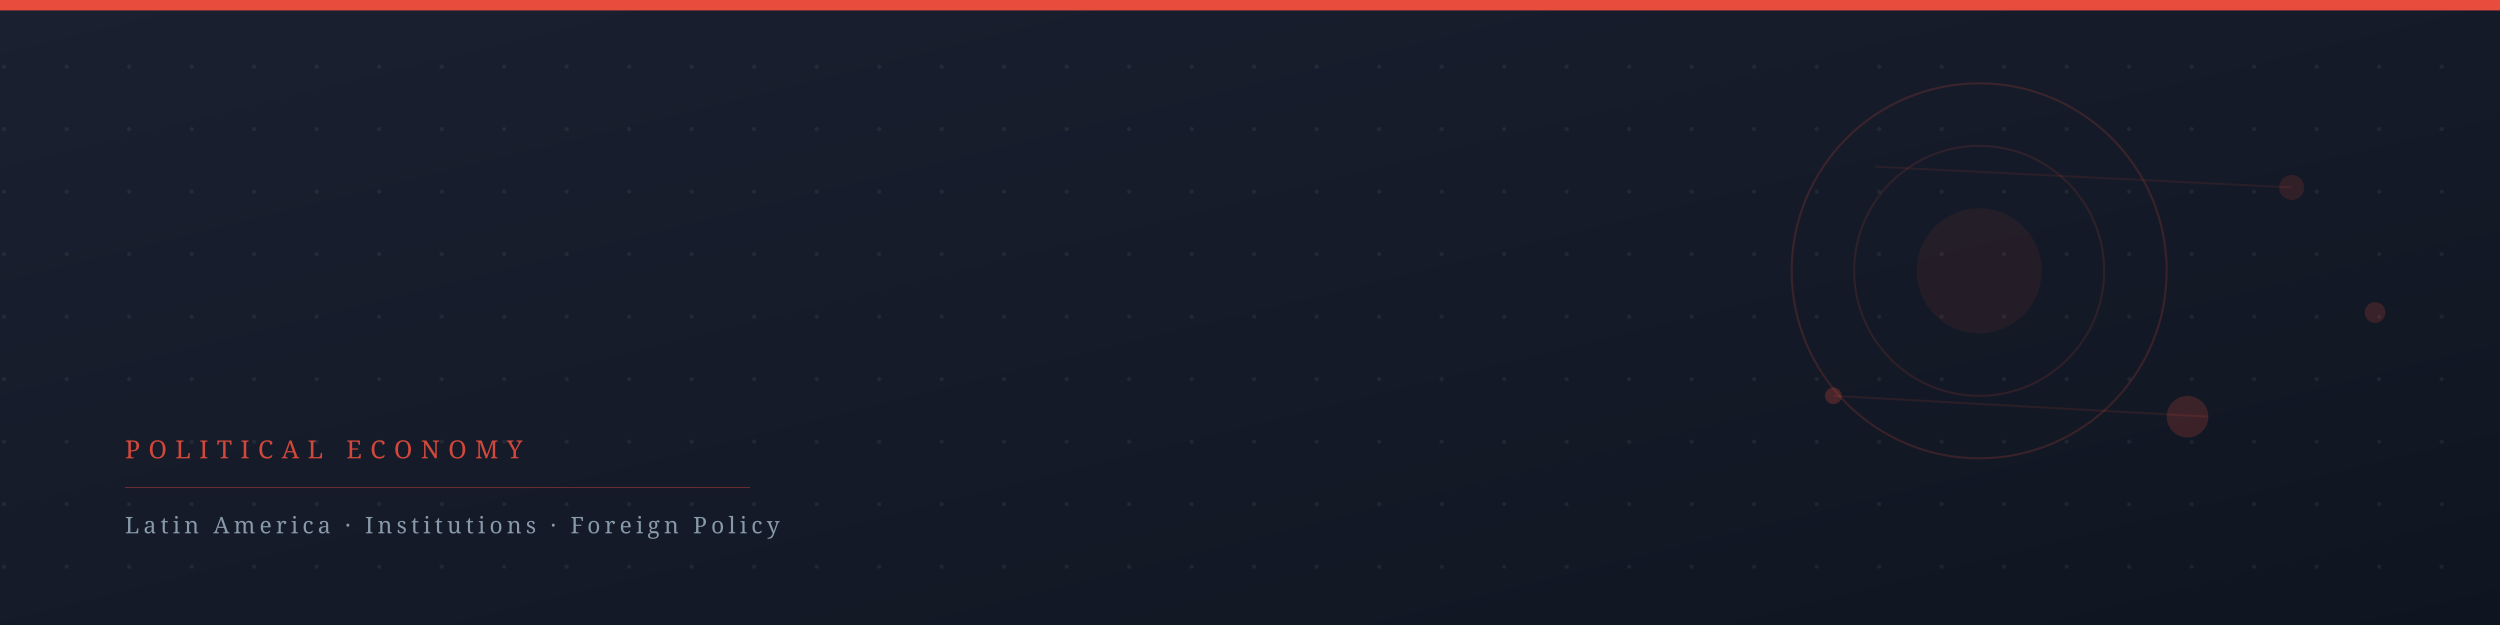
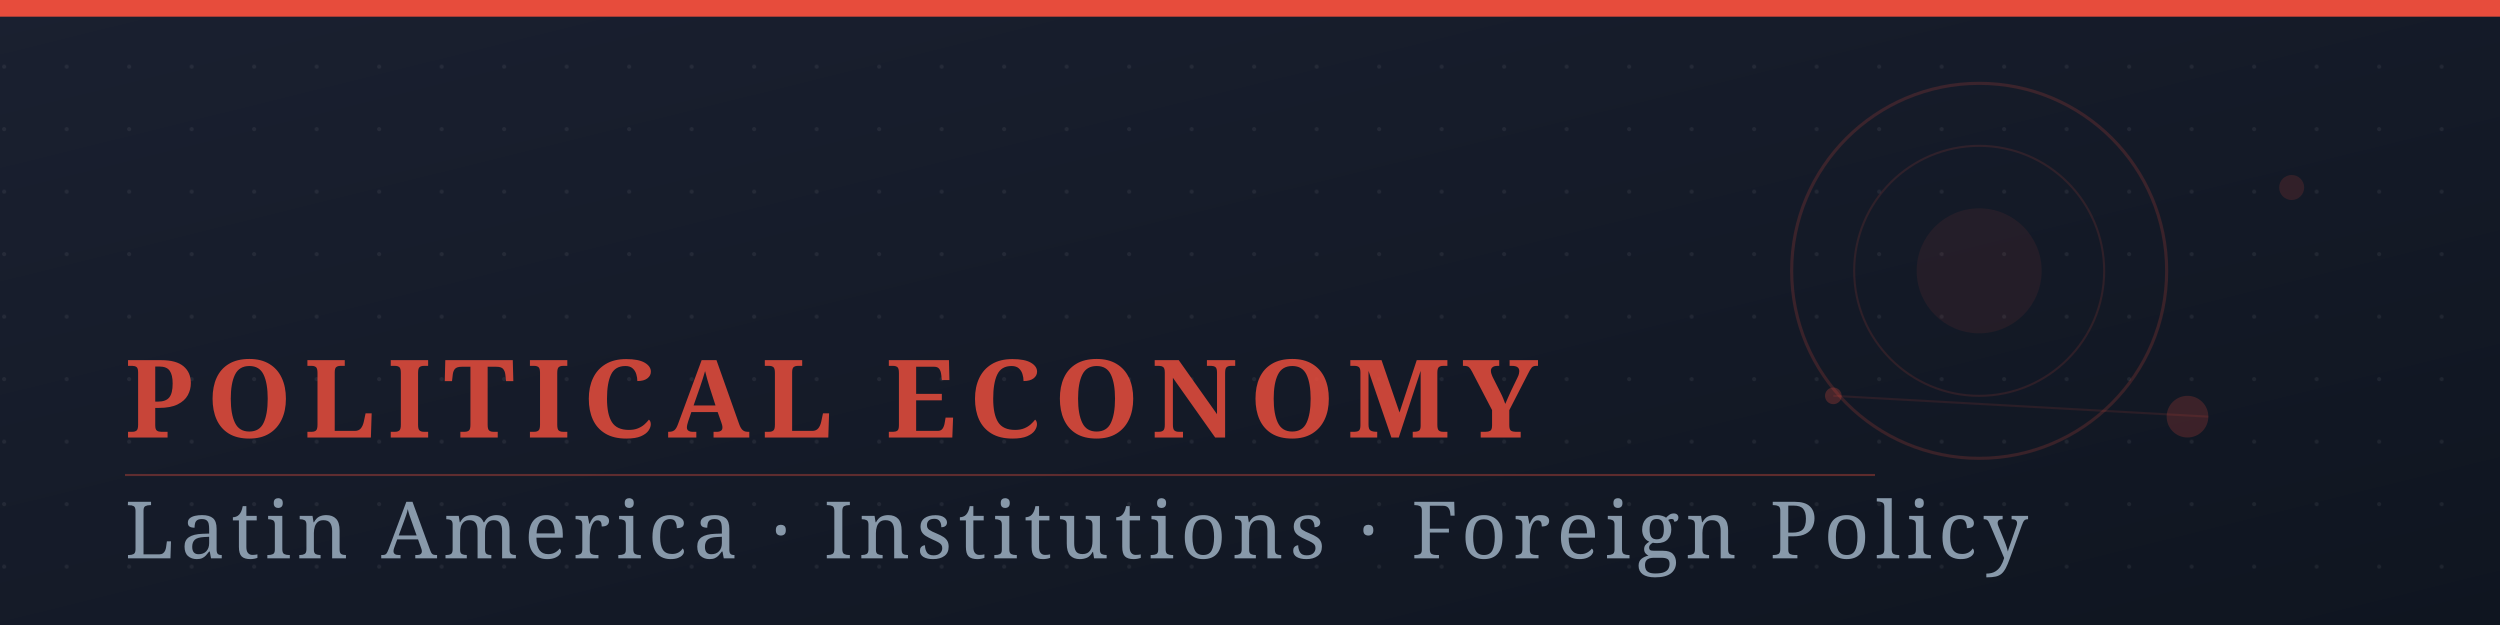
- <svg xmlns="http://www.w3.org/2000/svg" viewBox="0 0 1200 300" width="1200" height="300">
+ <svg xmlns="http://www.w3.org/2000/svg" viewBox="0 0 1200 300" preserveAspectRatio="xMidYMid meet">
  <defs>
-     <linearGradient id="bg" x1="0%" y1="0%" x2="100%" y2="100%">
+     <linearGradient id="bg-soa" x1="0%" y1="0%" x2="100%" y2="100%">
      <stop offset="0%" style="stop-color:#1a2030;stop-opacity:1" />
      <stop offset="100%" style="stop-color:#0f1520;stop-opacity:1" />
    </linearGradient>
-     <pattern id="dots" x="0" y="0" width="30" height="30" patternUnits="userSpaceOnUse">
+     <pattern id="dots-soa" x="0" y="0" width="30" height="30" patternUnits="userSpaceOnUse">
      <circle cx="2" cy="2" r="1" fill="#ffffff" opacity="0.06" />
    </pattern>
  </defs>
-   <rect width="1200" height="300" fill="url(#bg)" />
-   <rect width="1200" height="300" fill="url(#dots)" />
-   <rect x="0" y="0" width="1200" height="5" fill="#e74c3c" />
-   <circle cx="950" cy="130" r="90" fill="none" stroke="#e74c3c" stroke-width="1" opacity="0.18" />
+   <rect width="1200" height="300" fill="url(#bg-soa)" />
+   <rect width="1200" height="300" fill="url(#dots-soa)" />
+   <rect x="0" y="0" width="1200" height="8" fill="#e74c3c" />
+   <circle cx="950" cy="130" r="90" fill="none" stroke="#e74c3c" stroke-width="1.5" opacity="0.18" />
  <circle cx="950" cy="130" r="60" fill="none" stroke="#e74c3c" stroke-width="1" opacity="0.13" />
  <circle cx="950" cy="130" r="30" fill="#e74c3c" opacity="0.08" />
  <circle cx="1050" cy="200" r="10" fill="#e74c3c" opacity="0.2" />
  <circle cx="1100" cy="90" r="6" fill="#e74c3c" opacity="0.15" />
  <line x1="880" y1="190" x2="1060" y2="200" stroke="#e74c3c" stroke-width="1" opacity="0.12" />
-   <line x1="900" y1="80" x2="1100" y2="90" stroke="#e74c3c" stroke-width="1" opacity="0.1" />
  <circle cx="880" cy="190" r="4" fill="#e74c3c" opacity="0.25" />
-   <circle cx="1140" cy="150" r="5" fill="#e74c3c" opacity="0.18" />
-   <text x="60" y="220" font-family="Georgia, serif" font-size="12" fill="#e74c3c" letter-spacing="4" opacity="0.9">POLITICAL ECONOMY</text>
-   <line x1="60" y1="234" x2="360" y2="234" stroke="#e74c3c" stroke-width="0.5" opacity="0.4" />
-   <text x="60" y="256" font-family="Georgia, serif" font-size="11" fill="#8899aa" letter-spacing="2">Latin America · Institutions · Foreign Policy</text>
+   <text x="60" y="210" font-family="Georgia, serif" font-size="52" font-weight="bold" fill="#e74c3c" letter-spacing="6" opacity="0.85">POLITICAL ECONOMY</text>
+   <line x1="60" y1="228" x2="900" y2="228" stroke="#e74c3c" stroke-width="1" opacity="0.35" />
+   <text x="60" y="268" font-family="Georgia, serif" font-size="38" fill="#8899aa" letter-spacing="3">Latin America · Institutions · Foreign Policy</text>
</svg>
